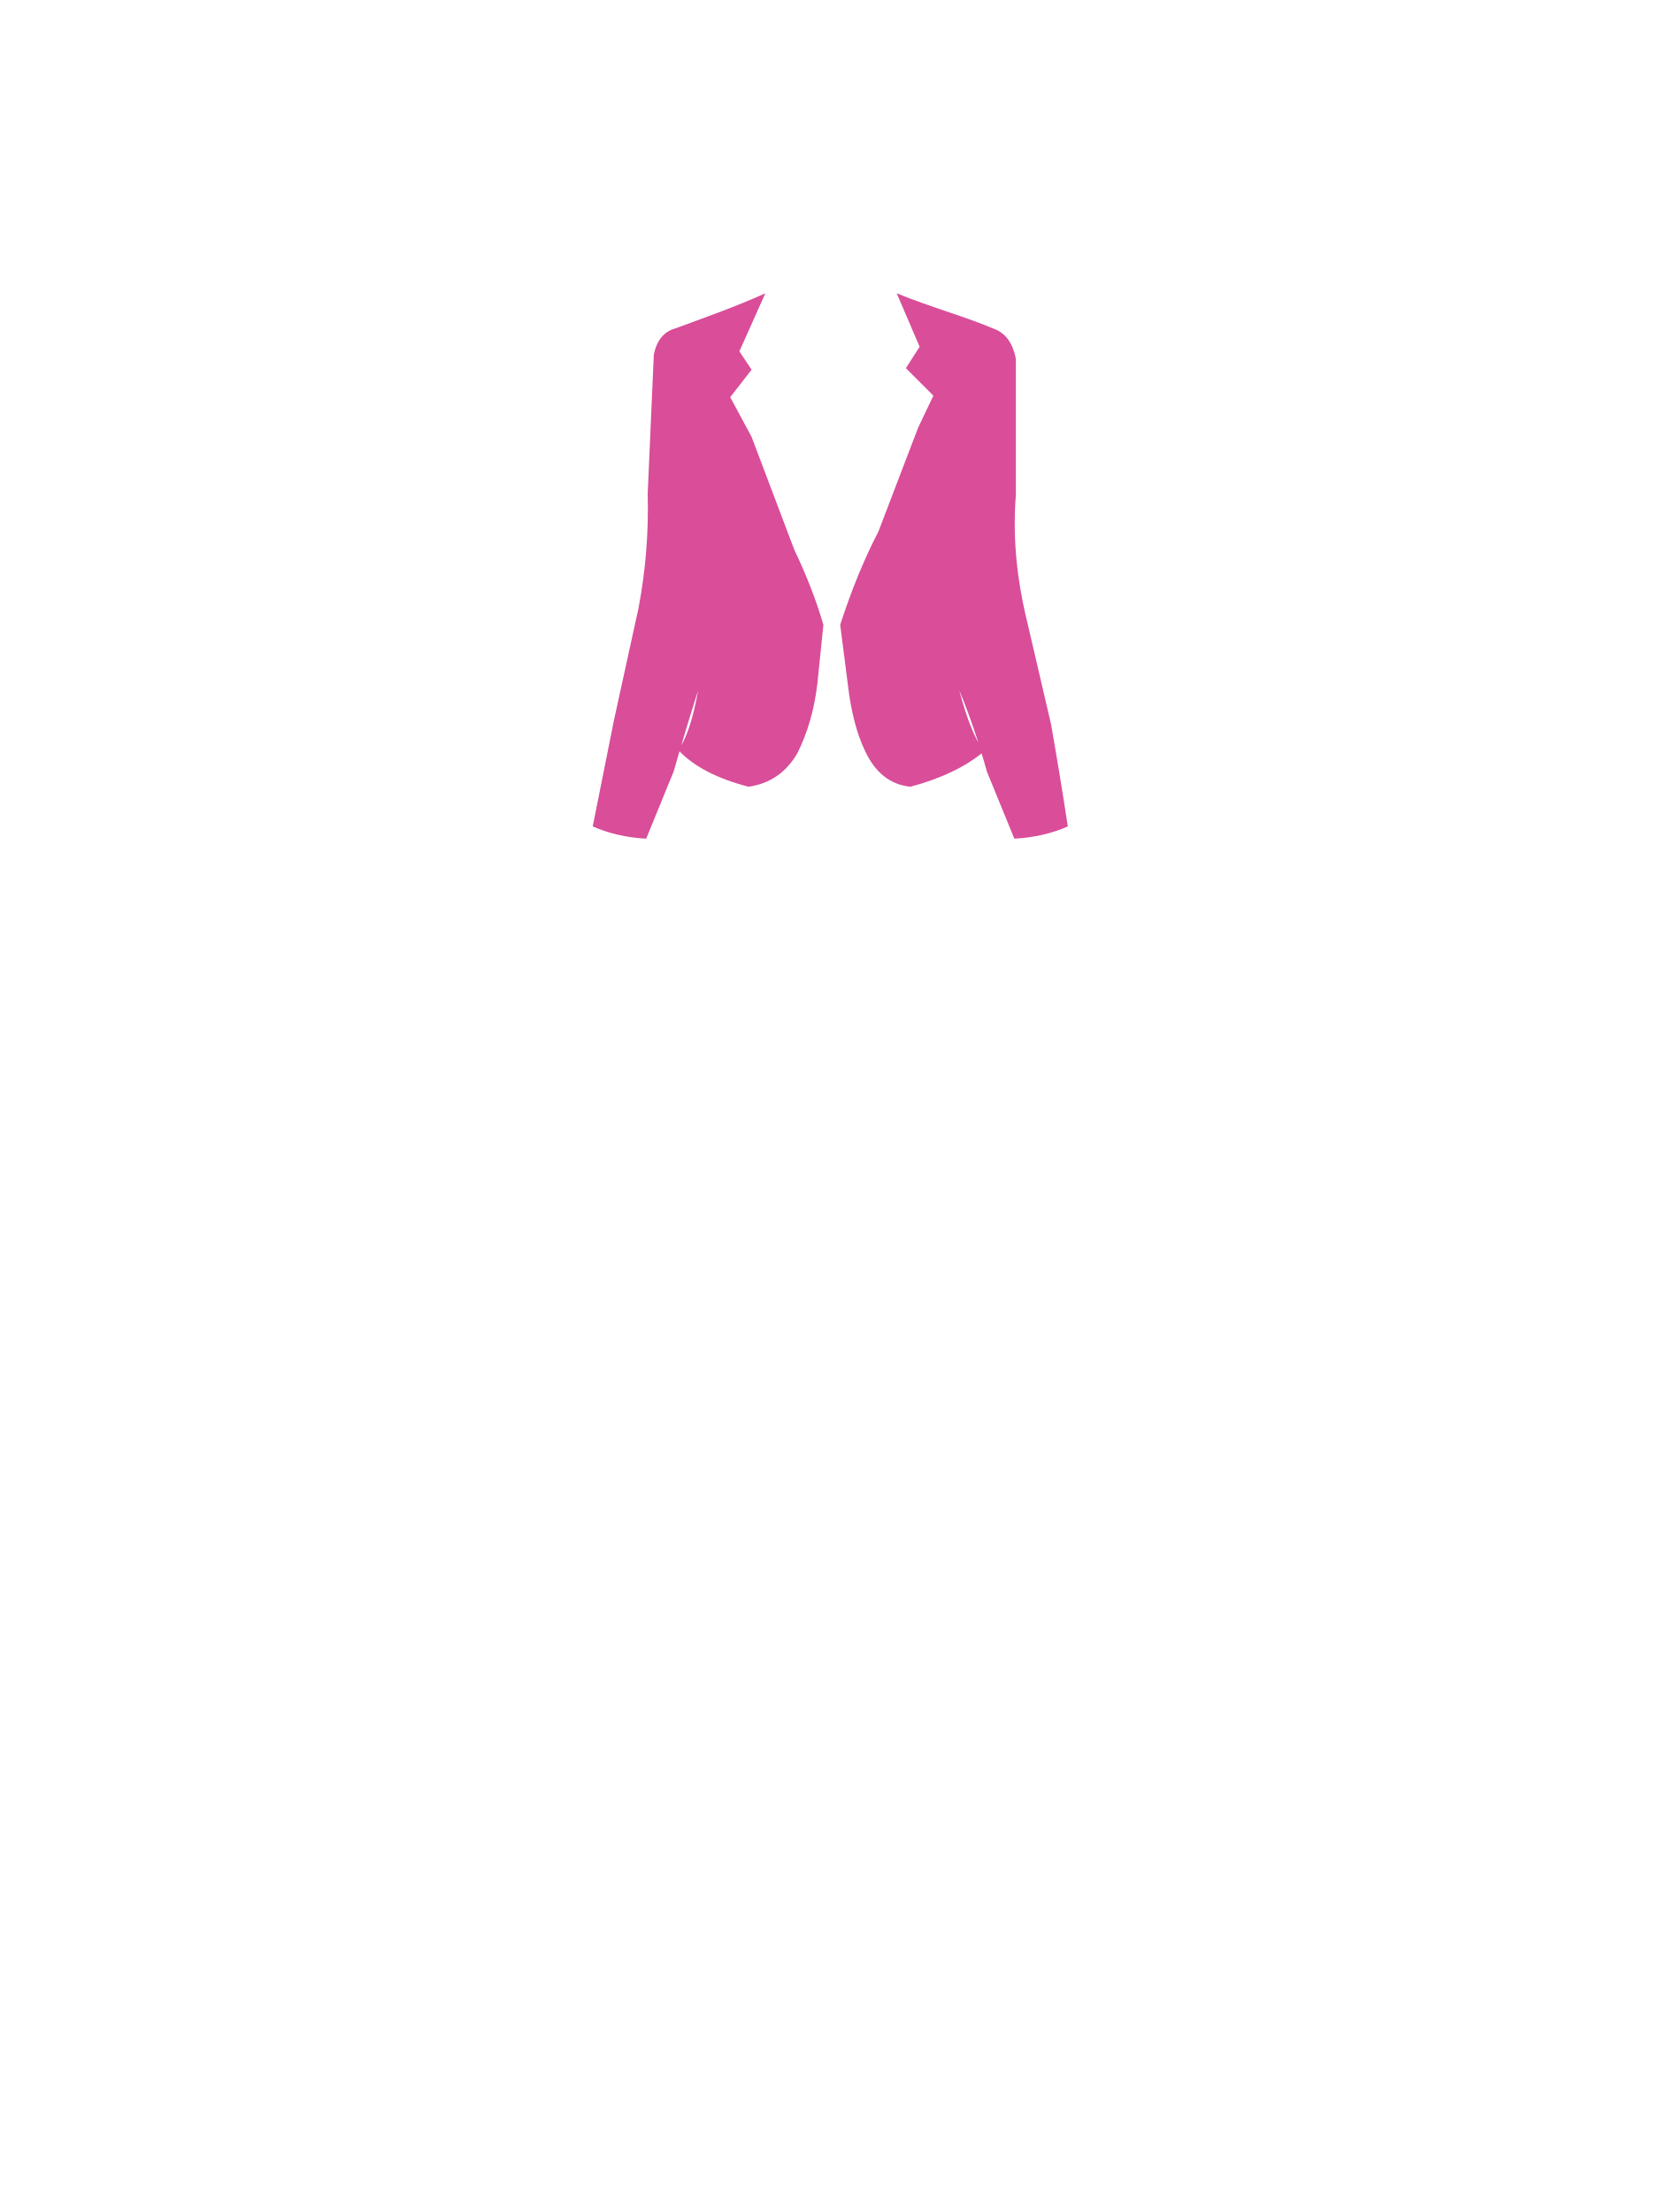
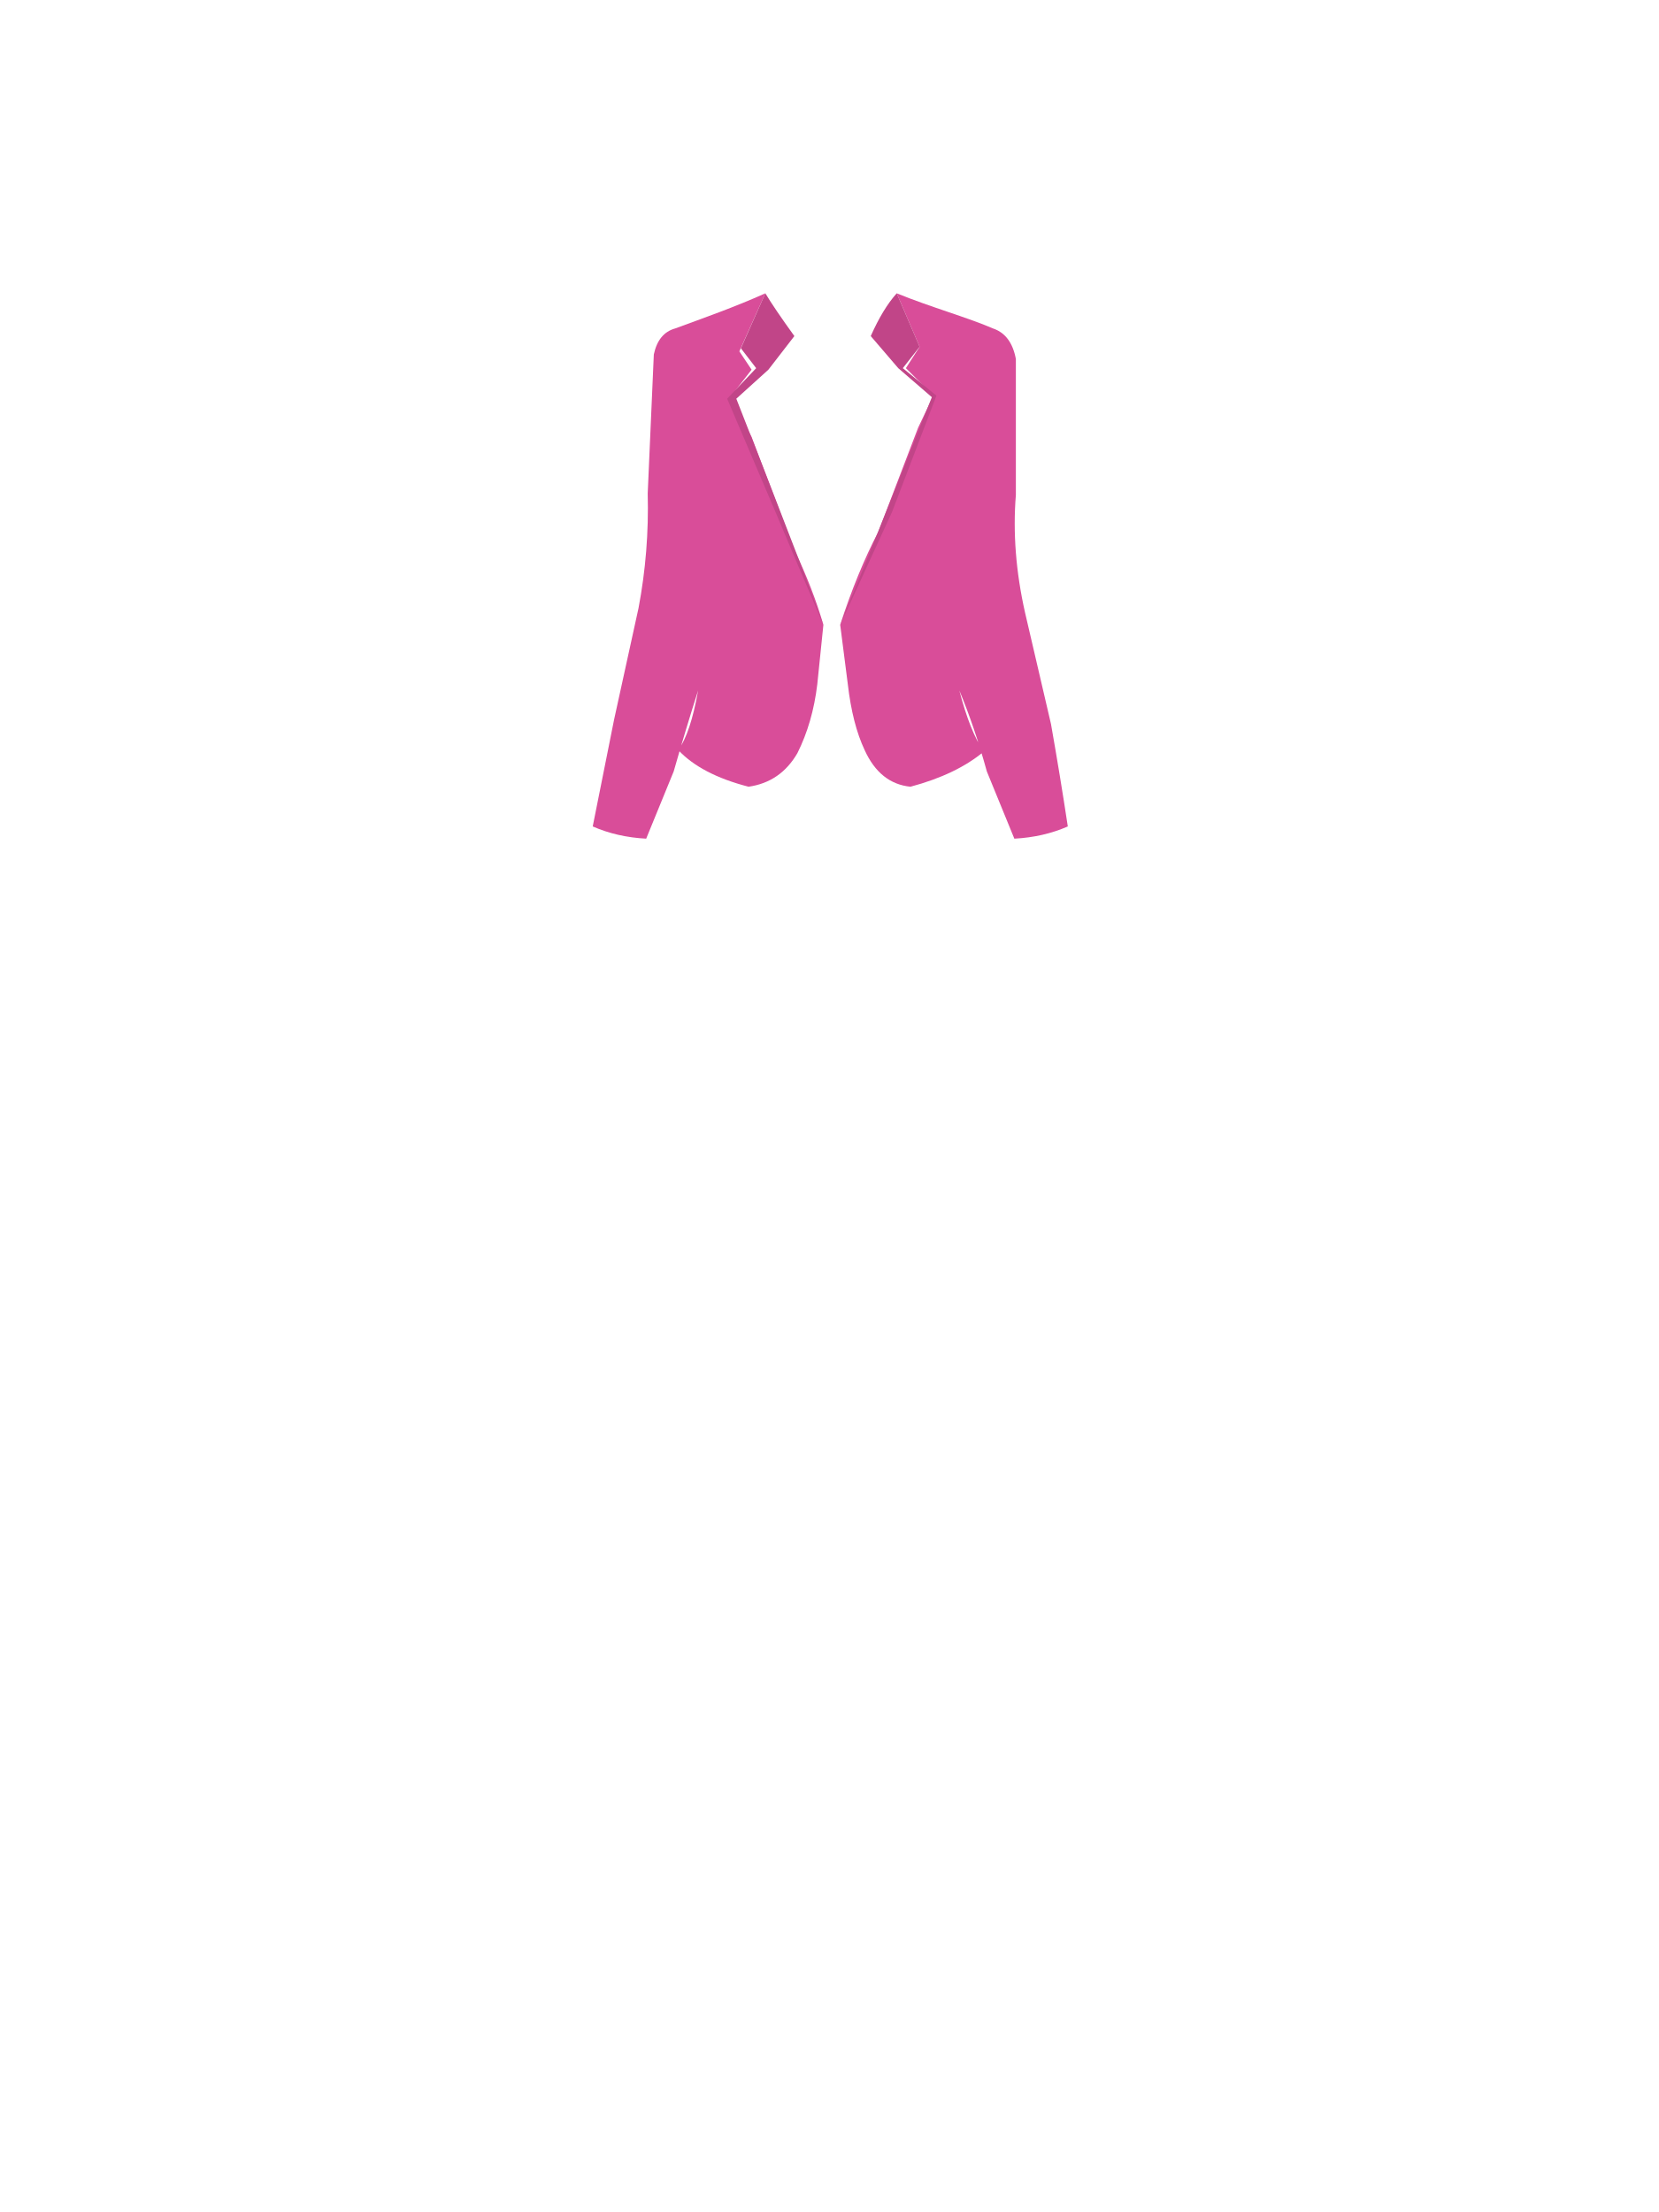
- <svg xmlns="http://www.w3.org/2000/svg" width="1086" height="1448" viewBox="0 0 1086 1448">
-   <path fill="#d94d99" d="M501 192  C481 201 461 208 442 215  Q431 218 428 232  L424 323 Q425 361 418 398  L402 471 Q394 511 388 541  Q404 548 423 549  L441 505 Q449 477 457 452  Q452 480 444 491  Q459 507 490 515  Q511 512 522 493  Q532 473 535 448  L539 409  Q532 385 520 360  L492 286  L478 260  L492 242 L484 230 L501 192 Z" />
-   <path fill="#d94d99" d="M587 192  C609 201 634 208 650 215  Q662 219 665 235  L665 324 Q662 361 671 401  L688 474 Q694 508 699 541  Q683 548 664 549  L646 505 Q638 476 628 452  Q635 479 644 492  Q626 507 596 515  Q576 513 566 491  Q558 474 555 448  L550 409 Q561 375 575 348  L601 280 L611 259 L593 241 L602 227 L587 192 Z" />
+ <svg xmlns="http://www.w3.org/2000/svg" viewBox="0 0 1086 1448" width="1086" height="1448">
+   <g fill="#d94d99">
+     <path d="M501 192  C481 201 461 208 442 215  Q431 218 428 232  L424 323 Q425 361 418 398  L402 471 Q394 511 388 541  Q404 548 423 549  L441 505 Q449 477 457 452  Q452 480 444 491  Q459 507 490 515  Q511 512 522 493  Q532 473 535 448  L539 409  Q532 385 520 360  L492 286  L478 260  L492 242 L484 230 L501 192 Z" />
+     <path d="M587 192  C609 201 634 208 650 215  Q662 219 665 235  L665 324 Q662 361 671 401  L688 474 Q694 508 699 541  Q683 548 664 549  L646 505 Q638 476 628 452  Q635 479 644 492  Q626 507 596 515  Q576 513 566 491  Q558 474 555 448  L550 409 Q561 375 575 348  L601 280 L611 259 L593 241 L602 227 L587 192 Z" />
+   </g>
+   <g fill="#c14588">
+     <path d="M501 192  Q507 202 520 220  L503 242  L482 261  Q504 317 524 369  L539 409  Q518 360 508 336  L476 261  L495 241  L485 228 Z" />
+     <path d="M587 192  Q578 202 570 220  L588 241  L610 260  Q587 318 566 370  L550 409  Q573 359 584 335  L613 259  L591 241  L602 227 Z" />
+   </g>
</svg>
